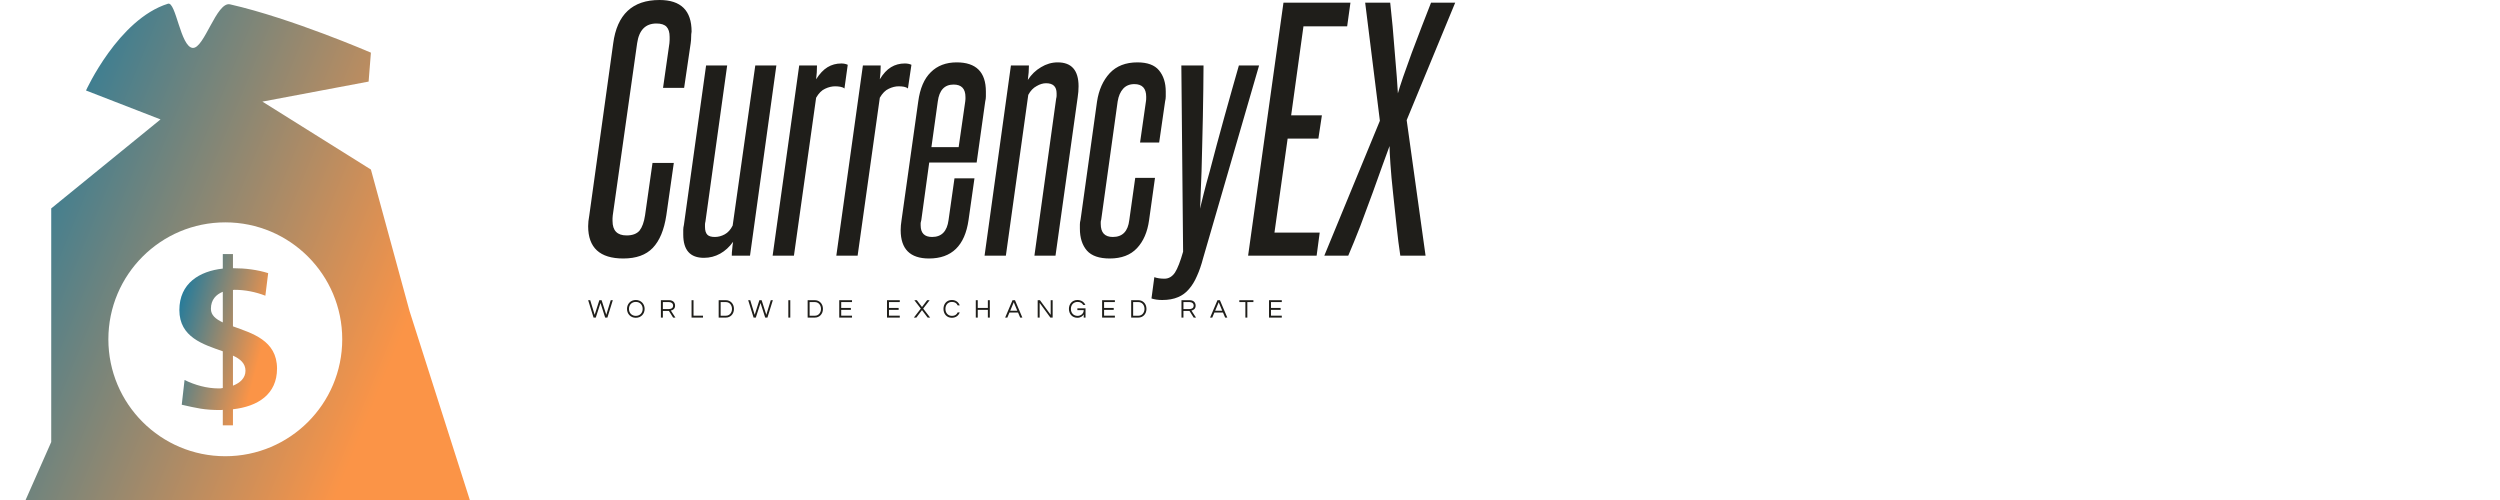
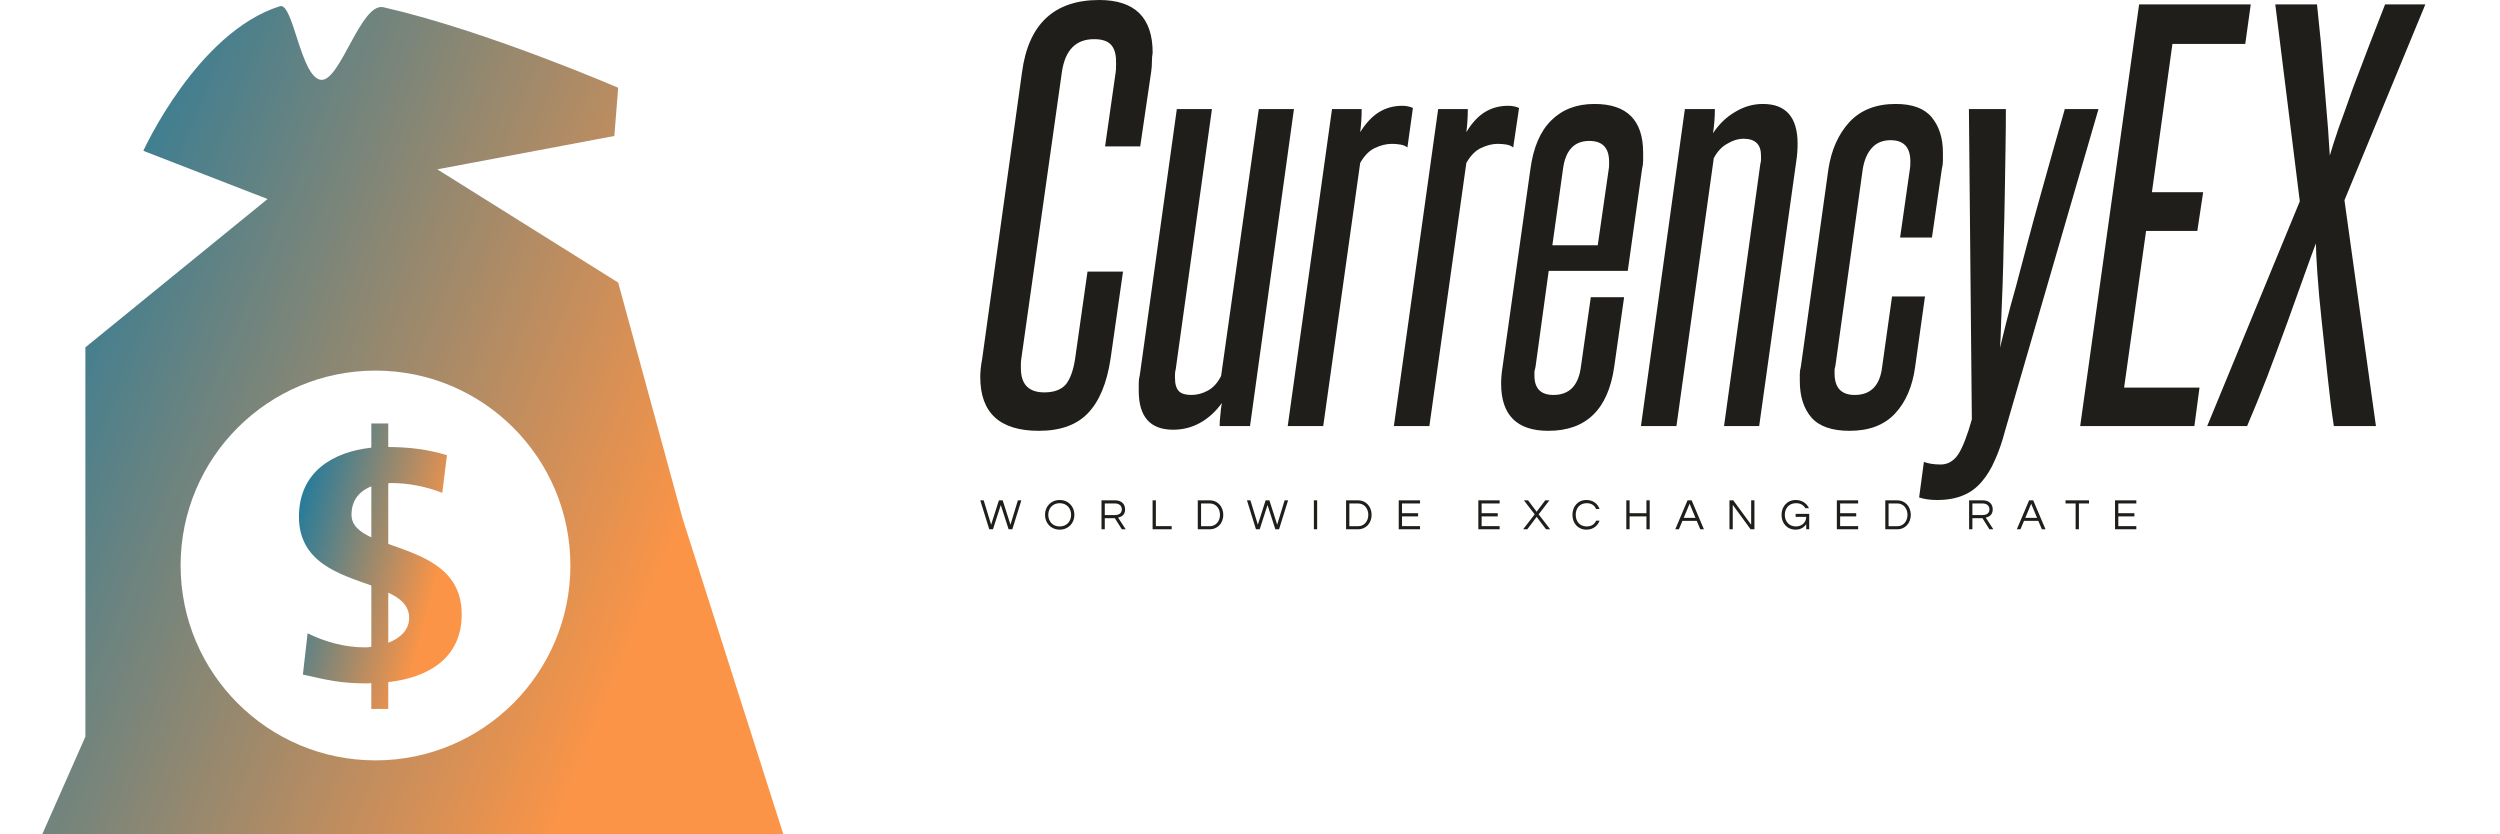
- <svg xmlns="http://www.w3.org/2000/svg" data-v-423bf9ae="" viewBox="0 0 500 100" class="iconLeftSlogan">
+ <svg xmlns="http://www.w3.org/2000/svg" data-v-423bf9ae="" viewBox="0 0 300 100" class="iconLeftSlogan">
  <g data-v-423bf9ae="" id="3f589a30-eac1-4c10-8d64-58a212994201" fill="#1F1E1A" transform="matrix(4.392386,0,0,4.392386,114.8196,-13.48462)">
    <path d="M3.23 12.88L3.57 10.49L4.54 10.49L4.20 12.87L4.20 12.87Q4.05 13.87 3.58 14.36L3.58 14.36L3.58 14.36Q3.12 14.84 2.24 14.84L2.24 14.84L2.24 14.84Q0.64 14.84 0.64 13.37L0.64 13.37L0.64 13.37Q0.64 13.15 0.69 12.89L0.69 12.89L1.78 5.05L1.78 5.05Q2.04 3.07 3.89 3.07L3.89 3.07L3.89 3.07Q5.35 3.07 5.35 4.51L5.35 4.51L5.35 4.51Q5.33 4.62 5.33 4.75L5.33 4.75L5.33 4.75Q5.33 4.89 5.31 5.03L5.31 5.03L5.01 7.07L4.05 7.07L4.34 5.04L4.34 5.04Q4.35 4.96 4.35 4.89L4.35 4.89L4.35 4.89Q4.35 4.82 4.35 4.75L4.35 4.75L4.35 4.75Q4.35 4.44 4.21 4.29L4.21 4.29L4.21 4.29Q4.07 4.14 3.75 4.14L3.75 4.14L3.75 4.14Q3.00 4.14 2.87 5.04L2.87 5.04L1.76 12.88L1.76 12.88Q1.75 12.95 1.75 13.01L1.75 13.01L1.75 13.01Q1.75 13.06 1.75 13.13L1.75 13.13L1.75 13.13Q1.75 13.79 2.39 13.79L2.39 13.79L2.39 13.79Q2.79 13.79 2.98 13.57L2.98 13.57L2.98 13.57Q3.16 13.34 3.23 12.88L3.23 12.88ZM8.01 14.71L7.18 14.71L7.18 14.71Q7.18 14.56 7.20 14.41L7.20 14.41L7.20 14.41Q7.21 14.25 7.24 14.08L7.24 14.08L7.24 14.08Q6.99 14.43 6.65 14.62L6.65 14.62L6.65 14.62Q6.31 14.81 5.91 14.81L5.91 14.81L5.91 14.81Q4.97 14.81 4.97 13.75L4.97 13.75L4.97 13.75Q4.97 13.64 4.97 13.53L4.97 13.53L4.97 13.53Q4.97 13.43 5.00 13.31L5.00 13.31L6.01 6.05L6.97 6.05L5.98 13.16L5.98 13.16Q5.96 13.23 5.96 13.29L5.96 13.29L5.96 13.29Q5.96 13.34 5.96 13.40L5.96 13.40L5.96 13.40Q5.96 13.65 6.07 13.76L6.07 13.76L6.07 13.76Q6.17 13.86 6.41 13.86L6.41 13.86L6.41 13.86Q6.64 13.86 6.86 13.74L6.86 13.74L6.86 13.74Q7.08 13.62 7.22 13.34L7.22 13.34L8.25 6.05L9.21 6.05L8.01 14.71ZM10.01 14.71L9.04 14.71L10.25 6.05L11.06 6.05L11.06 6.05Q11.06 6.37 11.02 6.68L11.02 6.68L11.02 6.68Q11.26 6.30 11.54 6.13L11.54 6.13L11.54 6.13Q11.82 5.96 12.17 5.96L12.17 5.96L12.17 5.96Q12.33 5.96 12.46 6.02L12.46 6.02L12.31 7.10L12.31 7.10Q12.24 7.04 12.12 7.02L12.12 7.02L12.12 7.02Q12.00 7 11.89 7L11.89 7L11.89 7Q11.66 7 11.43 7.11L11.43 7.11L11.43 7.11Q11.20 7.21 11.02 7.52L11.02 7.52L10.01 14.71ZM12.91 14.71L11.94 14.71L13.15 6.05L13.96 6.05L13.96 6.05Q13.96 6.37 13.92 6.68L13.92 6.68L13.92 6.68Q14.15 6.30 14.43 6.13L14.43 6.13L14.43 6.13Q14.71 5.96 15.06 5.96L15.06 5.96L15.06 5.96Q15.23 5.96 15.36 6.02L15.36 6.02L15.20 7.10L15.20 7.10Q15.13 7.04 15.02 7.02L15.02 7.02L15.02 7.02Q14.90 7 14.78 7L14.78 7L14.78 7Q14.56 7 14.33 7.11L14.33 7.11L14.33 7.11Q14.10 7.21 13.92 7.52L13.92 7.52L12.91 14.71ZM17.51 9.77L17.81 7.69L17.81 7.69Q17.82 7.63 17.82 7.58L17.82 7.58L17.82 7.58Q17.82 7.53 17.82 7.49L17.82 7.49L17.82 7.49Q17.82 6.92 17.28 6.92L17.28 6.92L17.28 6.92Q16.66 6.92 16.56 7.69L16.56 7.69L16.27 9.77L17.51 9.77ZM17.05 13.09L17.32 11.19L18.23 11.19L17.96 13.09L17.96 13.09Q17.71 14.84 16.16 14.84L16.16 14.84L16.16 14.84Q14.87 14.84 14.87 13.55L14.87 13.55L14.87 13.55Q14.87 13.34 14.91 13.09L14.91 13.09L15.67 7.69L15.67 7.69Q15.79 6.80 16.24 6.36L16.24 6.36L16.24 6.36Q16.69 5.91 17.42 5.91L17.42 5.91L17.42 5.91Q18.75 5.91 18.75 7.24L18.75 7.24L18.75 7.24Q18.75 7.35 18.75 7.46L18.75 7.46L18.75 7.46Q18.75 7.57 18.72 7.69L18.72 7.69L18.33 10.47L16.17 10.47L15.81 13.09L15.81 13.09Q15.79 13.16 15.78 13.22L15.78 13.22L15.78 13.22Q15.78 13.27 15.78 13.33L15.78 13.33L15.78 13.33Q15.78 13.86 16.30 13.86L16.30 13.86L16.30 13.86Q16.95 13.86 17.05 13.09L17.05 13.09ZM21.92 14.71L20.96 14.71L21.95 7.56L21.95 7.56Q21.97 7.49 21.97 7.43L21.97 7.43L21.97 7.43Q21.97 7.38 21.97 7.32L21.97 7.32L21.97 7.32Q21.97 6.86 21.49 6.86L21.49 6.86L21.49 6.86Q21.28 6.86 21.06 6.99L21.06 6.99L21.06 6.99Q20.83 7.11 20.68 7.39L20.68 7.39L19.66 14.71L18.69 14.71L19.89 6.05L20.71 6.05L20.71 6.05Q20.71 6.36 20.66 6.71L20.66 6.71L20.66 6.71Q20.90 6.34 21.26 6.13L21.26 6.13L21.26 6.13Q21.62 5.91 22.02 5.91L22.02 5.91L22.02 5.91Q22.97 5.91 22.97 7L22.97 7L22.97 7Q22.97 7.24 22.93 7.50L22.93 7.50L21.92 14.71ZM25.28 13.09L25.55 11.17L26.45 11.17L26.18 13.10L26.18 13.10Q26.07 13.90 25.63 14.37L25.63 14.37L25.63 14.37Q25.19 14.84 24.39 14.84L24.39 14.84L24.39 14.84Q23.67 14.84 23.35 14.48L23.35 14.48L23.35 14.48Q23.03 14.11 23.03 13.48L23.03 13.48L23.03 13.48Q23.03 13.38 23.03 13.29L23.03 13.29L23.03 13.29Q23.03 13.19 23.06 13.08L23.06 13.08L23.81 7.70L23.81 7.70Q23.93 6.90 24.39 6.40L24.39 6.40L24.39 6.40Q24.85 5.91 25.65 5.91L25.65 5.91L25.65 5.91Q26.33 5.91 26.63 6.27L26.63 6.27L26.63 6.27Q26.94 6.64 26.94 7.24L26.94 7.24L26.94 7.24Q26.94 7.35 26.94 7.46L26.94 7.46L26.94 7.46Q26.94 7.57 26.91 7.69L26.91 7.69L26.64 9.56L25.77 9.56L26.04 7.67L26.04 7.67Q26.05 7.63 26.05 7.48L26.05 7.48L26.05 7.48Q26.05 6.90 25.51 6.90L25.51 6.90L25.51 6.90Q25.19 6.90 25.00 7.11L25.00 7.11L25.00 7.11Q24.81 7.32 24.75 7.69L24.75 7.69L24.00 13.08L24.00 13.08Q23.98 13.13 23.98 13.18L23.98 13.18L23.98 13.18Q23.98 13.23 23.98 13.27L23.98 13.27L23.98 13.27Q23.98 13.86 24.53 13.86L24.53 13.86L24.53 13.86Q25.19 13.86 25.28 13.09L25.28 13.09ZM26.29 16.66L26.42 15.69L26.42 15.69Q26.61 15.76 26.88 15.76L26.88 15.76L26.88 15.76Q27.17 15.76 27.36 15.48L27.36 15.48L27.36 15.48Q27.54 15.20 27.73 14.53L27.73 14.53L27.65 6.05L28.66 6.05L28.66 6.05Q28.66 6.54 28.65 7.14L28.65 7.14L28.65 7.14Q28.64 7.74 28.63 8.39L28.63 8.39L28.63 8.39Q28.62 9.03 28.60 9.67L28.60 9.67L28.60 9.67Q28.59 10.30 28.57 10.87L28.57 10.87L28.57 10.87Q28.55 11.44 28.53 11.88L28.53 11.88L28.53 11.88Q28.52 12.32 28.50 12.57L28.50 12.57L28.50 12.57Q28.56 12.32 28.67 11.88L28.67 11.88L28.67 11.88Q28.78 11.44 28.94 10.88L28.94 10.88L28.94 10.88Q29.09 10.32 29.26 9.67L29.26 9.67L29.26 9.67Q29.43 9.03 29.61 8.39L29.61 8.39L29.61 8.39Q29.79 7.74 29.96 7.14L29.96 7.14L29.96 7.14Q30.13 6.54 30.27 6.05L30.27 6.05L31.19 6.05L28.64 14.83L28.64 14.83Q28.52 15.29 28.36 15.64L28.36 15.64L28.36 15.64Q28.21 15.99 28.00 16.23L28.00 16.23L28.00 16.23Q27.79 16.48 27.50 16.60L27.50 16.60L27.50 16.60Q27.20 16.73 26.78 16.73L26.78 16.73L26.78 16.73Q26.50 16.73 26.29 16.66L26.29 16.66ZM33.81 14.71L30.69 14.71L32.30 3.19L35.35 3.19L35.20 4.27L33.21 4.27L32.65 8.32L34.05 8.32L33.89 9.38L32.49 9.38L31.89 13.66L33.95 13.66L33.81 14.71ZM38.77 14.71L37.62 14.71L37.62 14.71Q37.53 14.13 37.45 13.36L37.45 13.36L37.45 13.36Q37.37 12.59 37.29 11.86L37.29 11.86L37.29 11.86Q37.21 11.13 37.17 10.54L37.17 10.54L37.17 10.54Q37.13 9.95 37.13 9.72L37.13 9.72L37.13 9.72Q37.04 9.95 36.83 10.54L36.83 10.54L36.83 10.54Q36.62 11.12 36.36 11.85L36.36 11.85L36.36 11.85Q36.09 12.59 35.80 13.36L35.80 13.36L35.80 13.36Q35.50 14.13 35.25 14.71L35.25 14.71L34.16 14.71L36.69 8.57L36.02 3.19L37.16 3.19L37.16 3.19Q37.21 3.65 37.27 4.27L37.27 4.27L37.27 4.27Q37.32 4.89 37.37 5.48L37.37 5.48L37.37 5.48Q37.42 6.08 37.46 6.57L37.46 6.57L37.46 6.57Q37.49 7.07 37.51 7.32L37.51 7.32L37.51 7.32Q37.58 7.07 37.75 6.57L37.75 6.57L37.75 6.57Q37.93 6.08 38.14 5.48L38.14 5.48L38.14 5.48Q38.36 4.89 38.60 4.27L38.60 4.27L38.60 4.27Q38.84 3.65 39.02 3.19L39.02 3.19L40.12 3.19L37.91 8.54L38.77 14.71Z" />
  </g>
  <defs data-v-423bf9ae="">
    <linearGradient data-v-423bf9ae="" gradientTransform="rotate(25)" id="7cc05788-3dd2-4716-a4dc-0de3080de036" x1="0%" y1="0%" x2="100%" y2="0%">
      <stop data-v-423bf9ae="" offset="0%" style="stop-color: rgb(9, 120, 166); stop-opacity: 1;" />
      <stop data-v-423bf9ae="" offset="100%" style="stop-color: rgb(251, 148, 71); stop-opacity: 1;" />
    </linearGradient>
  </defs>
  <g data-v-423bf9ae="" id="2e6069af-4462-40a5-9699-a8a96187c937" transform="matrix(1.109642,0,0,1.109642,374.1522,-283.4914)" stroke="none" fill="url(#7cc05788-3dd2-4716-a4dc-0de3080de036)">
    <path d="M-263.363 311.56l-6.967-25.521-19.562-12.246 19.148-3.609.413-5.213s-14.309-6.192-25.391-8.708c-2.433-.553-4.653 8.025-6.731 7.853-2.199-.184-3.021-8.415-4.454-7.966-8.955 2.807-14.775 15.64-14.775 15.64l13.432 5.213-19.7 16.04v42.107l-9.217 20.85h87.984l-14.18-44.44zm-33.212 26.149c-11.64 0-21.076-9.436-21.076-21.076 0-11.639 9.436-21.075 21.076-21.075s21.076 9.436 21.076 21.075c0 11.64-9.437 21.076-21.076 21.076z" />
    <path d="M-297.026 313.592c-1.286-.602-2.143-1.31-2.143-2.443 0-1.664.935-2.584 2.143-3.08v5.523zm1.831 5.983c1.323.602 2.258 1.416 2.258 2.727 0 1.31-.973 2.194-2.258 2.69v-5.417zm-1.831-18.304v2.62c-4.167.46-7.828 2.621-7.828 7.471 0 4.921 4.323 6.195 7.828 7.435v6.621c-.273.07-.506.07-.74.07-2.142 0-4.284-.602-6.153-1.521l-.507 4.461c2.688.601 4.011.956 6.971.956.117 0 .273 0 .429-.036v2.797h1.831v-2.902c4.478-.496 7.944-2.69 7.944-7.33 0-5.098-4.519-6.372-7.944-7.611v-6.55c.117-.035.194-.035.311-.035 1.908 0 3.816.39 5.53 1.062l.507-4.071c-1.948-.603-4.051-.886-6.348-.886v-2.548h-1.831v-.003z" />
  </g>
  <g data-v-423bf9ae="" id="0e40db14-6fc0-412f-aad8-965592552be0" fill="#1F1E1A" transform="matrix(0.3747815,0,0,0.3747815,117.582,59.21296)">
    <path d="M6.71 3.70L9.21 11.48L10.40 11.48L13.29 2.21L12.18 2.21L9.80 10.00L7.31 2.21L6.10 2.21L3.61 10.00L1.23 2.21L0.13 2.21L3.01 11.48L4.20 11.48ZM25.56 2.10C22.75 2.10 20.86 4.21 20.86 6.85C20.86 9.48 22.75 11.59 25.56 11.59C28.38 11.59 30.27 9.48 30.27 6.85C30.27 4.21 28.38 2.10 25.56 2.10ZM25.56 10.57C23.31 10.57 21.91 8.93 21.91 6.85C21.91 4.76 23.31 3.12 25.56 3.12C27.82 3.12 29.22 4.76 29.22 6.85C29.22 8.93 27.82 10.57 25.56 10.57ZM40.00 7.92L43.22 7.92L45.46 11.48L46.70 11.48L44.27 7.74C45.30 7.50 46.51 6.90 46.51 5.11C46.51 3.35 45.29 2.21 43.39 2.21L38.95 2.21L38.95 11.48L40.00 11.48ZM40.00 3.21L43.26 3.21C44.58 3.21 45.46 3.93 45.46 5.11C45.46 6.55 44.20 6.93 43.20 6.93L40.00 6.93ZM55.31 2.21L55.31 11.48L61.42 11.48L61.42 10.47L56.36 10.47L56.36 2.21ZM73.68 2.21L69.78 2.21L69.78 11.48L73.68 11.48C75.89 11.48 77.94 9.74 77.94 6.85C77.94 3.95 75.89 2.21 73.68 2.21ZM73.64 10.49L70.83 10.49L70.83 3.21L73.64 3.21C75.61 3.21 76.89 4.86 76.89 6.85C76.89 8.83 75.61 10.49 73.64 10.49ZM92.11 3.70L94.61 11.48L95.80 11.48L98.69 2.21L97.58 2.21L95.20 10.00L92.71 2.21L91.50 2.21L89.01 10.00L86.63 2.21L85.53 2.21L88.41 11.48L89.60 11.48ZM108.00 2.21L106.95 2.21L106.95 11.48L108.00 11.48ZM121.17 2.21L117.26 2.21L117.26 11.48L121.17 11.48C123.38 11.48 125.43 9.74 125.43 6.85C125.43 3.95 123.38 2.21 121.17 2.21ZM121.13 10.49L118.31 10.49L118.31 3.21L121.13 3.21C123.10 3.21 124.38 4.86 124.38 6.85C124.38 8.83 123.10 10.49 121.13 10.49ZM140.94 3.22L140.94 2.21L134.12 2.21L134.12 11.48L140.94 11.48L140.94 10.47L135.17 10.47L135.17 7.35L140.32 7.35L140.32 6.33L135.17 6.33L135.17 3.22ZM166.43 3.22L166.43 2.21L159.61 2.21L159.61 11.48L166.43 11.48L166.43 10.47L160.66 10.47L160.66 7.35L165.82 7.35L165.82 6.33L160.66 6.33L160.66 3.22ZM182.36 2.21L181.03 2.21L178.28 5.85L175.53 2.21L174.20 2.21L177.65 6.69L173.95 11.48L175.28 11.48L178.28 7.50L181.29 11.48L182.62 11.48L178.92 6.69ZM194.31 10.57C192.05 10.57 190.79 8.93 190.79 6.85C190.79 4.76 192.05 3.12 194.31 3.12C195.83 3.12 196.84 3.85 197.32 4.98L198.42 4.98C197.83 3.29 196.32 2.10 194.22 2.10C191.44 2.10 189.74 4.21 189.74 6.85C189.74 9.48 191.44 11.59 194.22 11.59C196.32 11.59 197.83 10.40 198.42 8.71L197.32 8.71C196.84 9.84 195.83 10.57 194.31 10.57ZM213.43 2.21L213.43 6.33L208.04 6.33L208.04 2.21L206.99 2.21L206.99 11.48L208.04 11.48L208.04 7.35L213.43 7.35L213.43 11.48L214.48 11.48L214.48 2.21ZM227.91 2.21L226.59 2.21L222.66 11.48L223.82 11.48L224.95 8.79L229.54 8.79L230.68 11.48L231.84 11.48ZM225.36 7.83L227.25 3.30L229.14 7.83ZM246.96 2.21L246.96 10.01L241.23 2.21L240.02 2.21L240.02 11.48L241.07 11.48L241.07 3.65L246.79 11.48L248.01 11.48L248.01 2.21ZM261.25 2.10C258.47 2.10 256.69 4.21 256.69 6.85C256.69 9.48 258.40 11.59 261.23 11.59C262.91 11.59 264.00 10.74 264.59 9.84L264.59 11.48L265.55 11.48L265.55 6.55L261.20 6.55L261.20 7.50L264.59 7.50C264.59 9.44 262.99 10.57 261.31 10.57C259.06 10.57 257.74 8.93 257.74 6.85C257.74 4.76 259.08 3.12 261.34 3.12C262.75 3.12 263.76 3.74 264.32 4.73L265.47 4.73C264.78 3.18 263.24 2.10 261.25 2.10ZM281.22 3.22L281.22 2.21L274.40 2.21L274.40 11.48L281.22 11.48L281.22 10.47L275.45 10.47L275.45 7.35L280.60 7.35L280.60 6.33L275.45 6.33L275.45 3.22ZM293.82 2.21L289.91 2.21L289.91 11.48L293.82 11.48C296.03 11.48 298.07 9.74 298.07 6.85C298.07 3.95 296.03 2.21 293.82 2.21ZM293.78 10.49L290.96 10.49L290.96 3.21L293.78 3.21C295.75 3.21 297.02 4.86 297.02 6.85C297.02 8.83 295.75 10.49 293.78 10.49ZM317.80 7.92L321.02 7.92L323.26 11.48L324.51 11.48L322.07 7.74C323.11 7.50 324.31 6.90 324.31 5.11C324.31 3.35 323.09 2.21 321.19 2.21L316.75 2.21L316.75 11.48L317.80 11.48ZM317.80 3.21L321.06 3.21C322.38 3.21 323.26 3.93 323.26 5.11C323.26 6.55 322.00 6.93 321.01 6.93L317.80 6.93ZM337.27 2.21L335.96 2.21L332.02 11.48L333.19 11.48L334.32 8.79L338.91 8.79L340.05 11.48L341.21 11.48ZM334.73 7.83L336.62 3.30L338.51 7.83ZM355.14 2.21L347.62 2.21L347.62 3.22L350.85 3.22L350.85 11.48L351.90 11.48L351.90 3.22L355.14 3.22ZM370.29 3.22L370.29 2.21L363.47 2.21L363.47 11.48L370.29 11.48L370.29 10.47L364.52 10.47L364.52 7.35L369.67 7.35L369.67 6.33L364.52 6.33L364.52 3.22Z" />
  </g>
</svg>
